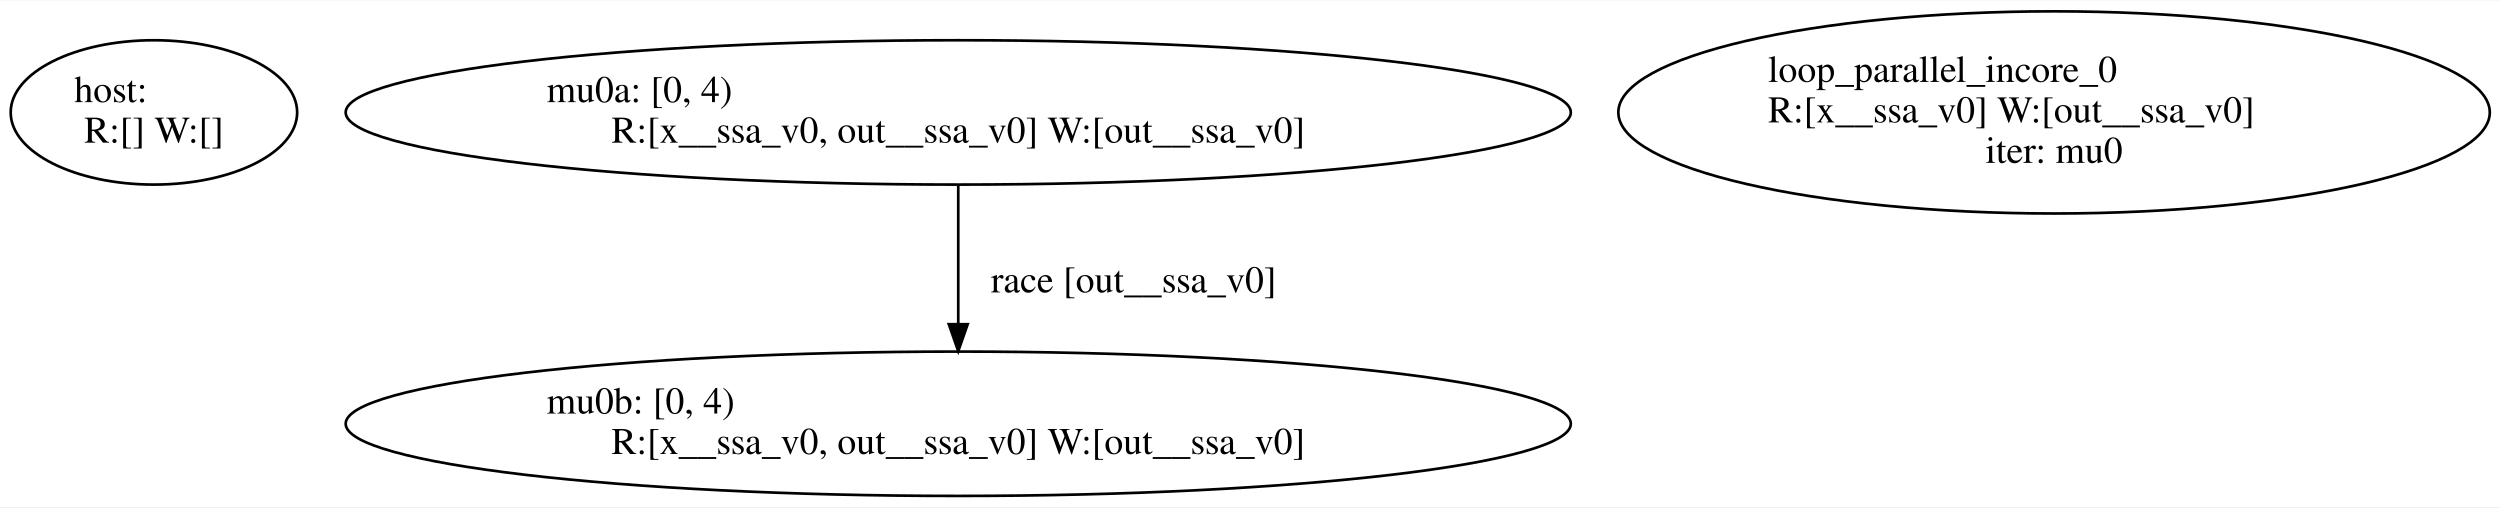
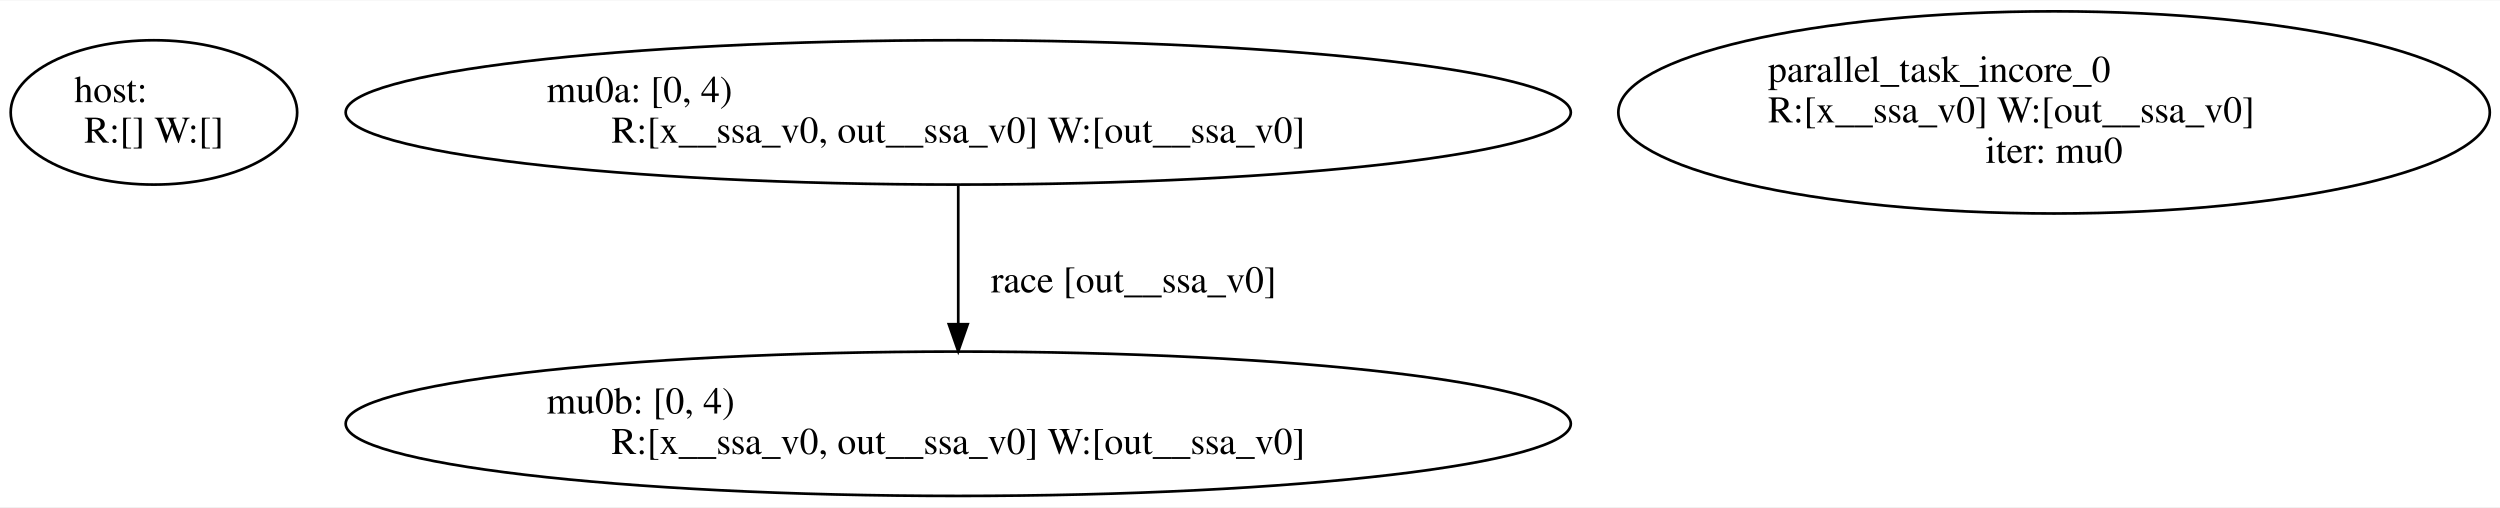
<svg xmlns="http://www.w3.org/2000/svg" width="926pt" height="188pt" viewBox="0.00 0.00 926.25 187.69">
  <g id="graph0" class="graph" transform="scale(1 1) rotate(0) translate(4 183.69)">
    <polygon fill="white" stroke="transparent" points="-4,4 -4,-183.69 922.25,-183.69 922.25,4 -4,4" />
    <g id="node1" class="node">
      <ellipse fill="none" stroke="black" cx="53.03" cy="-142.22" rx="53.07" ry="26.74" />
      <text text-anchor="start" x="23.53" y="-146.02" font-family="Times,serif" font-size="14.00">host:</text>
      <text text-anchor="middle" x="53.03" y="-131.02" font-family="Times,serif" font-size="14.00">R:[] W:[]</text>
    </g>
    <g id="node2" class="node">
      <ellipse fill="none" stroke="black" cx="351.03" cy="-142.22" rx="226.96" ry="26.74" />
      <text text-anchor="start" x="198.53" y="-146.02" font-family="Times,serif" font-size="14.00">mu0a: [0, 4)</text>
      <text text-anchor="middle" x="351.03" y="-131.02" font-family="Times,serif" font-size="14.00">R:[x__ssa_v0, out__ssa_v0] W:[out__ssa_v0]</text>
    </g>
    <g id="node3" class="node">
      <ellipse fill="none" stroke="black" cx="351.03" cy="-26.87" rx="226.96" ry="26.74" />
      <text text-anchor="start" x="198.53" y="-30.67" font-family="Times,serif" font-size="14.00">mu0b: [0, 4)</text>
      <text text-anchor="middle" x="351.03" y="-15.67" font-family="Times,serif" font-size="14.00">R:[x__ssa_v0, out__ssa_v0] W:[out__ssa_v0]</text>
    </g>
    <g id="edge1" class="edge">
      <path fill="none" stroke="black" d="M351.03,-115.21C351.03,-100.09 351.03,-80.81 351.03,-64.2" />
      <polygon fill="black" stroke="black" points="354.53,-63.75 351.03,-53.75 347.53,-63.75 354.53,-63.75" />
      <text text-anchor="middle" x="416.03" y="-75.54" font-family="Times,serif" font-size="14.00">race [out__ssa_v0]</text>
    </g>
    <g id="node4" class="node">
      <ellipse fill="none" stroke="black" cx="757.03" cy="-142.22" rx="161.44" ry="37.45" />
-       <text text-anchor="start" x="651.03" y="-153.52" font-family="Times,serif" font-size="14.00">loop_parallel_incore_0</text>
+       <text text-anchor="start" x="651.03" y="-153.52" font-family="Times,serif" font-size="14.00">parallel_task_incore_0</text>
      <text text-anchor="start" x="651.03" y="-138.52" font-family="Times,serif" font-size="14.00">R:[x__ssa_v0] W:[out__ssa_v0]</text>
      <text text-anchor="middle" x="757.03" y="-123.52" font-family="Times,serif" font-size="14.00">iter: mu0</text>
    </g>
  </g>
</svg>
